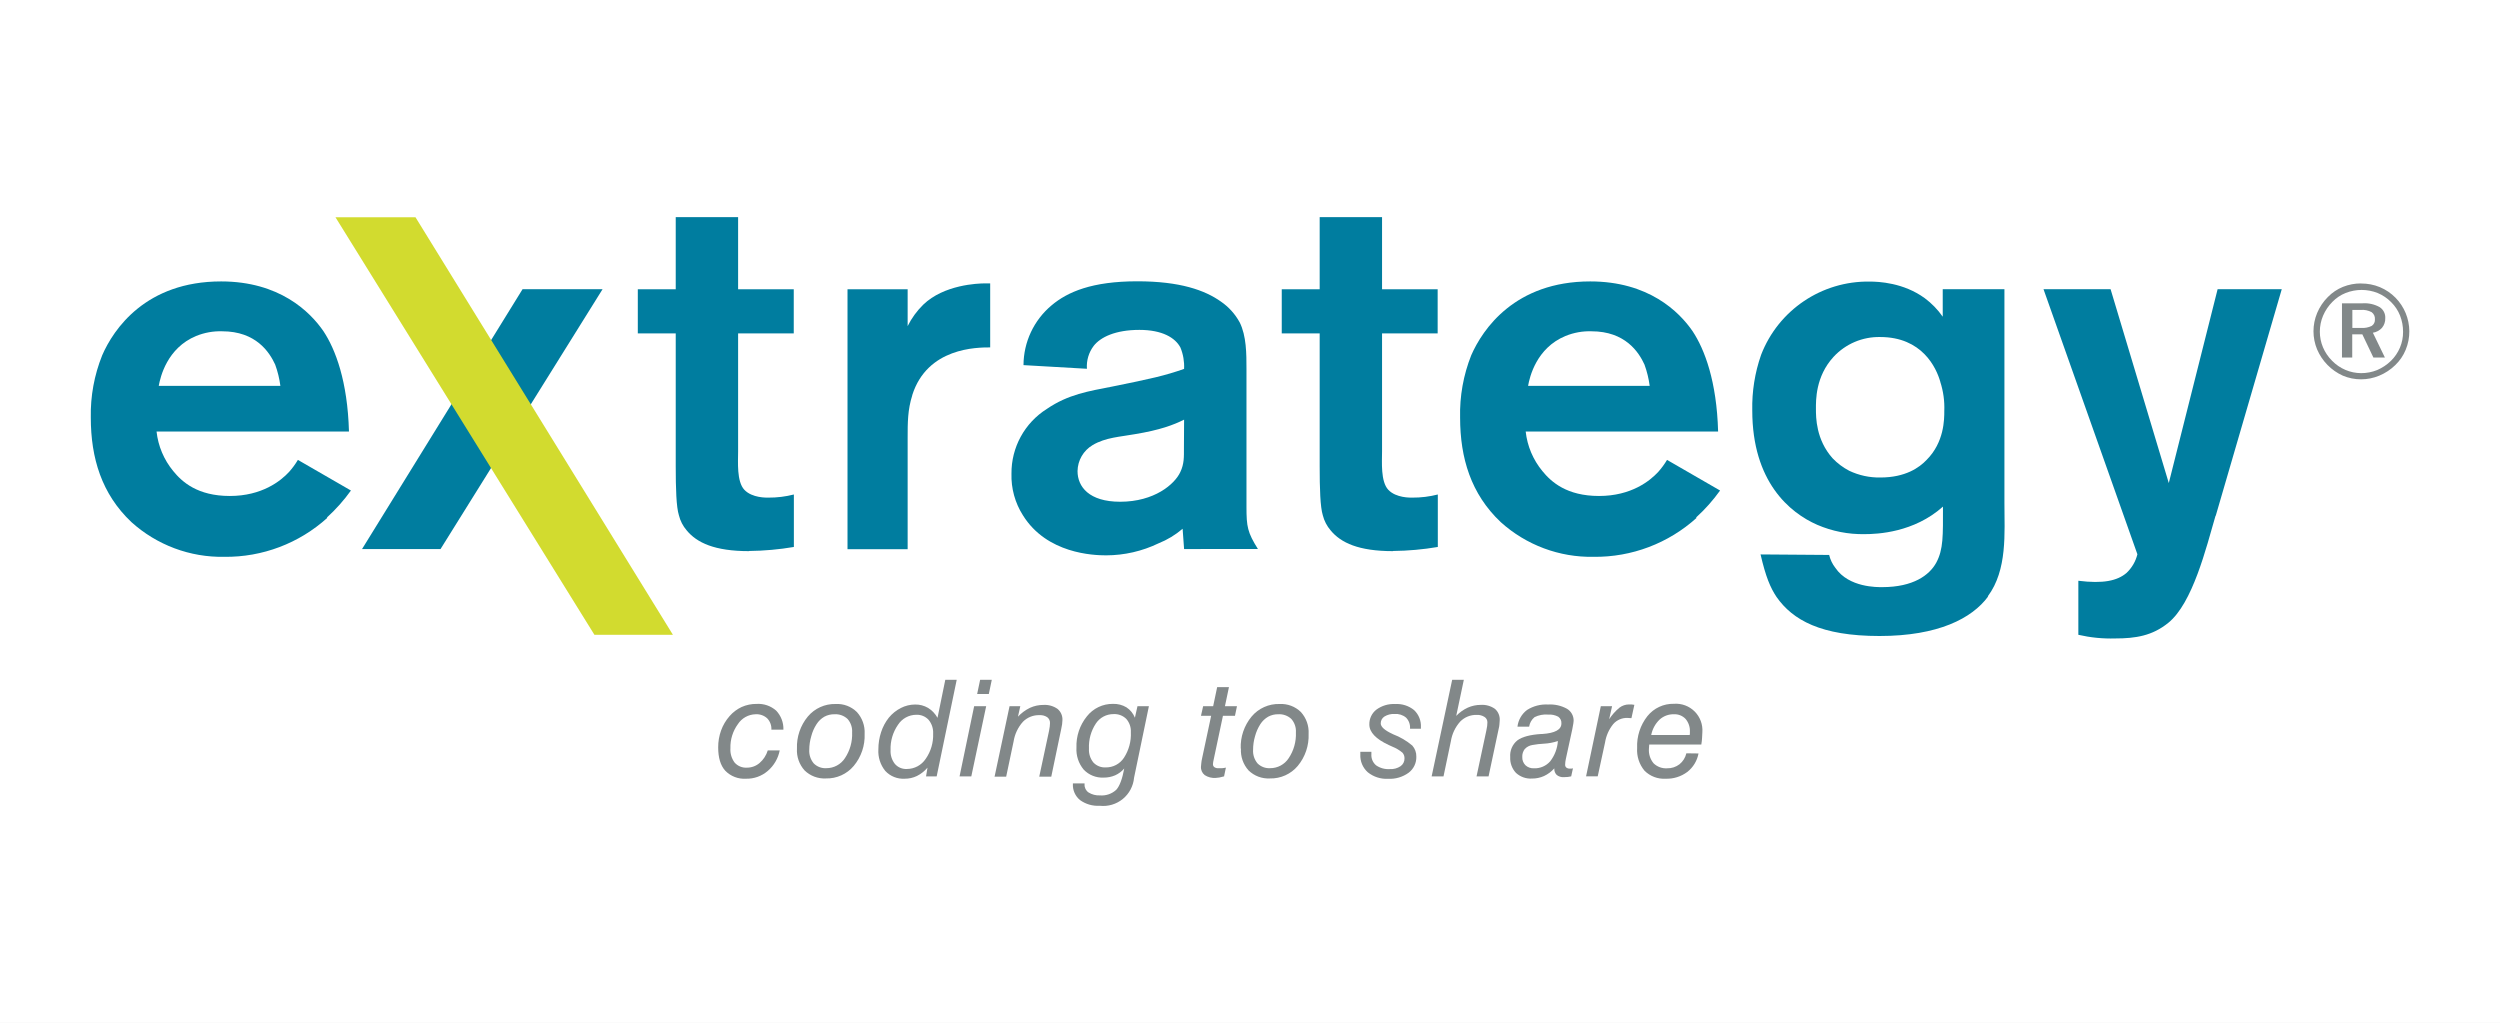
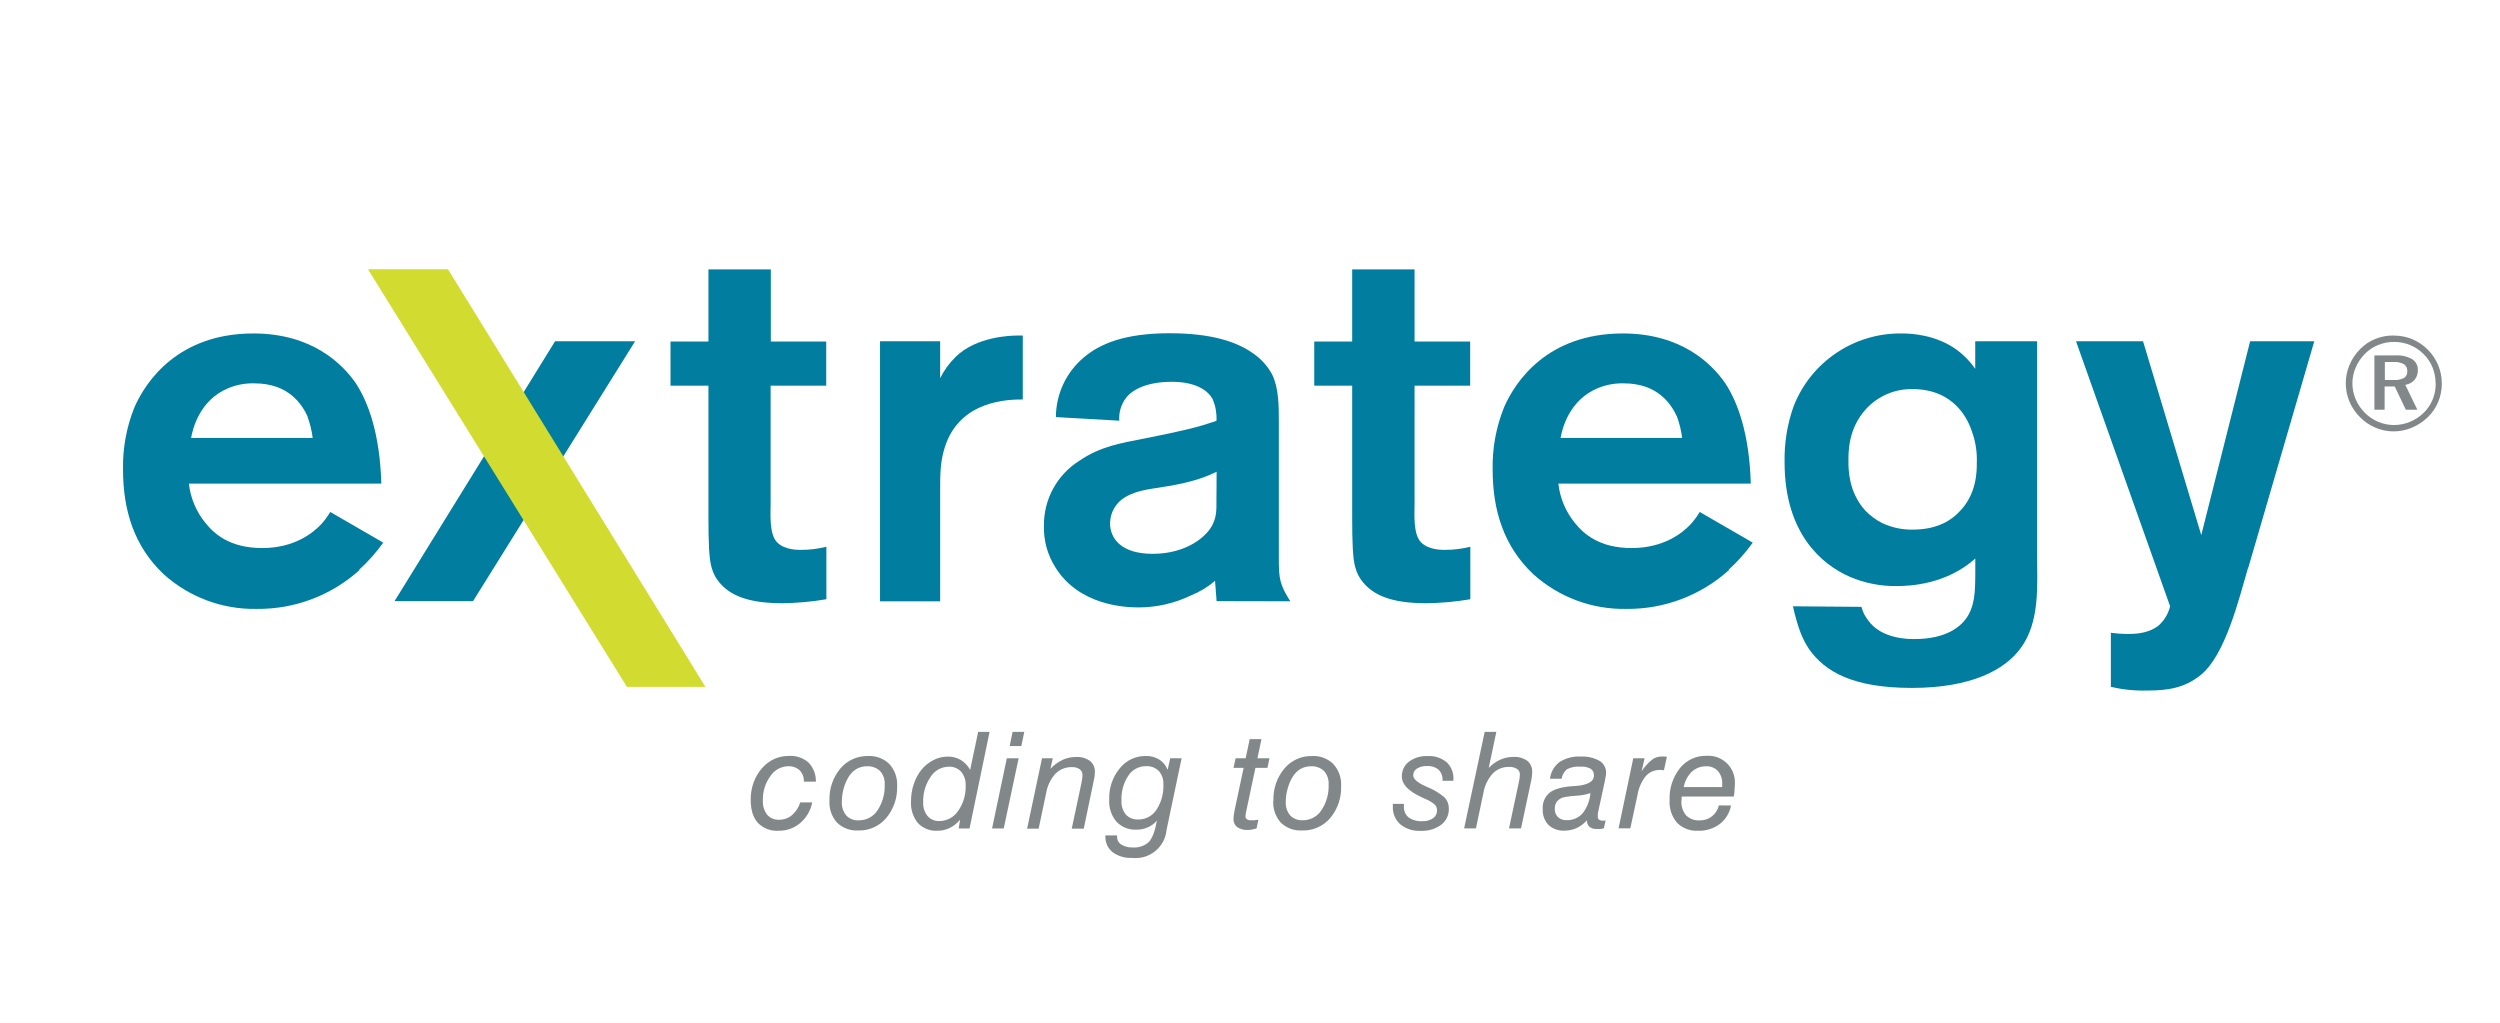
<svg xmlns="http://www.w3.org/2000/svg" viewBox="0 0 623.62 255.12">
  <defs>
    <style>.cls-1{fill:#fff;}.cls-2{fill:#007d9f;}.cls-3{fill:#d2db2f;}.cls-4{fill:#828889;}</style>
  </defs>
  <g id="BG">
    <rect class="cls-1" width="623.62" height="255.12" />
  </g>
  <g id="Logo">
    <g id="Page-1">
      <g id="logo_extrategy_2col_ist" data-name="logo extrategy 2col ist">
-         <polyline id="Fill-1" class="cls-2" points="150.31 72.14 130.35 72.14 90.31 136.96 109.89 136.96 150.31 72.14" />
-         <path id="Fill-2" class="cls-2" d="M68.64,90.94c-1.43-3.11-4.8-8.3-13.22-8.3a15.87,15.87,0,0,0-6.49,1.17c-7.25,3-8.94,10.24-9.33,12.44H69.94a24.82,24.82,0,0,0-1.3-5.31m13,38.24a37.64,37.64,0,0,1-25.67,9.72,33.63,33.63,0,0,1-23.21-8.68c-7.39-7-10.11-15.94-10.11-26.06a39.55,39.55,0,0,1,2.85-15.55C28.32,82.12,36.36,70.2,55.16,70.2c14.52,0,22.17,7.52,25.54,12.44,3,4.54,6,12.45,6.35,25h-48a18.67,18.67,0,0,0,4.15,9.85c2.21,2.73,6.09,6.23,14.13,6.23s12.71-3.76,14.78-6a19.29,19.29,0,0,0,2.2-3l13.23,7.64a42.53,42.53,0,0,1-6,6.74" />
-         <path id="Fill-3" class="cls-2" d="M186.84,137.48c-8.55,0-13-2.08-15.55-5.18a9.06,9.06,0,0,1-1.94-3.77c-.65-2.07-.79-6.61-.79-12.31V83.16H159.1v-11h9.46v-18h15.56v18H198v11H184.12v29.43c0,2.59-.39,7.52,1.56,9.59s5.57,1.95,6,1.95a24.94,24.94,0,0,0,6.35-.78v13.09a71.22,71.22,0,0,1-11.15,1" />
-         <path id="Fill-4" class="cls-2" d="M227.57,98.59c-1.16,3.63-1.16,6.87-1.16,10.63V137h-15V72.15h15v9.2A19.9,19.9,0,0,1,230.3,76c5.18-5,13.61-5.31,15.42-5.31H247V86.66c-3.24,0-15.69,0-19.45,11.93" />
-         <path id="Fill-5" class="cls-2" d="M295.37,104.68c-2.6,1.3-6,2.6-12.32,3.63-3.5.65-7.26.78-10.5,2.72a7.66,7.66,0,0,0-3.76,6.49c0,3.88,2.86,7.64,10.63,7.64,8.56,0,13.62-4.4,15-7.39,1-2.07.91-3.88.91-6Zm0,32.28L295,131.9a21.47,21.47,0,0,1-6,3.63,30.21,30.21,0,0,1-13.09,3c-3.12,0-14.79-.39-20.75-10a18.35,18.35,0,0,1-2.85-10.37A18.89,18.89,0,0,1,261.14,102c5.32-3.63,10.37-4.41,16.34-5.58,9.59-1.94,13.09-2.71,17.89-4.4a12.43,12.43,0,0,0-.91-5.32c-1.3-2.46-4.54-4.41-10.24-4.41-6,0-9.72,1.82-11.41,4a8.45,8.45,0,0,0-1.68,5.7l-15.82-.91a19.54,19.54,0,0,1,7-14.91c4-3.37,10.11-6,21.39-6,10.63,0,16.85,2.21,20.87,5.07a15,15,0,0,1,4.67,5.18c1.69,3.37,1.69,7.91,1.69,11.54v34.48c0,4.93.25,6.35,2.85,10.5Z" />
-         <path id="Fill-6" class="cls-2" d="M347.47,137.48c-8.55,0-13-2.08-15.55-5.18a9.25,9.25,0,0,1-1.95-3.77c-.64-2.07-.78-6.61-.78-12.31V83.16h-9.46v-11h9.46v-18h15.56v18h13.87v11H344.75v29.43c0,2.59-.39,7.52,1.56,9.59s5.57,1.95,6,1.95a24.94,24.94,0,0,0,6.35-.78v13.09a71.22,71.22,0,0,1-11.15,1" />
-         <path id="Fill-7" class="cls-2" d="M410.21,90.94c-1.42-3.11-4.8-8.3-13.22-8.3a15.77,15.77,0,0,0-6.48,1.17c-7.26,3-8.95,10.24-9.33,12.44h30.33a24.82,24.82,0,0,0-1.3-5.31m13,38.24a37.64,37.64,0,0,1-25.67,9.72,33.63,33.63,0,0,1-23.21-8.68c-7.39-7-10.11-15.94-10.11-26.06A39.55,39.55,0,0,1,367,88.61c2.85-6.49,10.89-18.41,29.69-18.41,14.52,0,22.17,7.52,25.54,12.44,3,4.54,6,12.45,6.35,25h-48a18.67,18.67,0,0,0,4.15,9.85c2.21,2.73,6.1,6.23,14.14,6.23s12.7-3.76,14.77-6a19.29,19.29,0,0,0,2.2-3l13.23,7.64a42.53,42.53,0,0,1-6,6.74" />
-         <path id="Fill-8" class="cls-2" d="M484,95.22c-1-3.5-4.53-11.15-15-11.15A15.41,15.41,0,0,0,457.39,89c-4.54,4.93-4.41,10.89-4.41,13s0,7.65,4.15,12.31a15.87,15.87,0,0,0,4.15,3.12,17.34,17.34,0,0,0,7.78,1.68c6.22,0,9.72-2.46,11.54-4.4,4.4-4.41,4.4-10.12,4.4-12.19a20.81,20.81,0,0,0-1-7.26m11.93,53.54c-4,5.44-12.44,9.85-27.09,9.85s-21.65-4-25.67-9.72c-1.56-2.33-2.72-5.06-4-10.63l17.11.13a8.37,8.37,0,0,0,1.56,3.24c3.37,4.93,10.5,4.79,11.67,4.79,7.77,0,11.79-3,13.48-6.09,1.81-3.37,1.68-6.74,1.68-14-7.25,6.48-16.33,6.87-19.57,6.87a28.55,28.55,0,0,1-11.8-2.33c-6.87-3-16.2-10.76-16.2-28.52a39.47,39.47,0,0,1,2.2-13.87,28.56,28.56,0,0,1,27.1-18.28c2.2,0,8.42.26,13.74,4.15A20.1,20.1,0,0,1,484.61,79V72.14H500v53.28c0,7.52.78,16.73-4.15,23.34" />
-         <path id="Fill-9" class="cls-2" d="M552.66,128.66c-2.33,8-5.7,21.79-11.79,26.71-4,3.24-8.17,3.89-13.23,3.89a36.18,36.18,0,0,1-9.2-.91V144.87c6.22.78,9.72,0,12-1.94a9.46,9.46,0,0,0,2.73-4.67L509.75,72.14h16.73L541,120.5l12.18-48.36h16l-16.47,56.52" />
-         <polyline id="Fill-10" class="cls-3" points="103.64 54.19 83.68 54.19 148.28 158.35 167.86 158.35 103.64 54.19" />
-         <path id="Fill-11" class="cls-4" d="M191.59,187.18h2.91a9,9,0,0,1-3,5.14,8,8,0,0,1-5.38,1.93,6.63,6.63,0,0,1-5.21-2c-1.18-1.31-1.76-3.24-1.76-5.8a12.28,12.28,0,0,1,.72-4.23,11.14,11.14,0,0,1,2.13-3.6,9.08,9.08,0,0,1,3-2.26,8.9,8.9,0,0,1,3.73-.77,6.74,6.74,0,0,1,4.87,1.66,6.56,6.56,0,0,1,1.82,4.76h-3a3.75,3.75,0,0,0-1.06-2.84,3.94,3.94,0,0,0-2.9-1,5.41,5.41,0,0,0-4.4,2.47,9.74,9.74,0,0,0-1.86,6,5.39,5.39,0,0,0,1.06,3.6,3.78,3.78,0,0,0,3.06,1.25,4.8,4.8,0,0,0,3.14-1.15,6.72,6.72,0,0,0,2.06-3.16" />
-         <path id="Fill-12" class="cls-4" d="M208.14,178.17a5.12,5.12,0,0,0-2.51.61,5.7,5.7,0,0,0-1.94,1.86,10.13,10.13,0,0,0-1.32,3,12,12,0,0,0-.5,3.36,4.85,4.85,0,0,0,1.11,3.42,4.06,4.06,0,0,0,3.15,1.2,5.49,5.49,0,0,0,4.63-2.49,10.7,10.7,0,0,0,1.8-6.42,4.63,4.63,0,0,0-1.13-3.36A4.39,4.39,0,0,0,208.14,178.17Zm-9.34,8.57a11.83,11.83,0,0,1,2.71-8,8.76,8.76,0,0,1,6.94-3.13,7,7,0,0,1,5.29,2,7.48,7.48,0,0,1,1.94,5.44,11.75,11.75,0,0,1-2.71,8,8.75,8.75,0,0,1-6.94,3.13,7.08,7.08,0,0,1-5.33-2,7.48,7.48,0,0,1-1.9-5.46Z" />
-         <path id="Fill-13" class="cls-4" d="M232.77,183a5,5,0,0,0-1.13-3.44,3.94,3.94,0,0,0-3.09-1.26A5.46,5.46,0,0,0,224,180.8a10.43,10.43,0,0,0-1.85,6.31,5.11,5.11,0,0,0,1.08,3.45,3.68,3.68,0,0,0,3,1.26,5.63,5.63,0,0,0,4.68-2.52A10.3,10.3,0,0,0,232.77,183ZM231,193.67l.36-2.18a8.35,8.35,0,0,1-2.64,2.08,6.92,6.92,0,0,1-3.05.68,6.13,6.13,0,0,1-4.83-1.93,7.79,7.79,0,0,1-1.73-5.42,13.54,13.54,0,0,1,.68-4.27,11.51,11.51,0,0,1,1.92-3.6,9.37,9.37,0,0,1,3-2.42,7.86,7.86,0,0,1,3.56-.87,6.17,6.17,0,0,1,3.23.84,6.73,6.73,0,0,1,2.36,2.48l1.94-9.48h2.85l-5,24.09Z" />
-         <path id="Fill-14" class="cls-4" d="M243.75,173.11l.74-3.53h2.91l-.74,3.53Zm-4.39,20.56L243,176.16h3l-3.71,17.51Z" />
-         <path id="Fill-15" class="cls-4" d="M248.11,193.67l3.72-17.51h2.68l-.58,2.61a10.18,10.18,0,0,1,3-2.21,8,8,0,0,1,3.36-.72,5.53,5.53,0,0,1,3.52,1,3.41,3.41,0,0,1,1.21,2.83,7.28,7.28,0,0,1-.08,1c-.05.37-.13.77-.23,1.22l-2.47,11.84h-3l2.44-11.41c.08-.43.15-.79.18-1.1a6.65,6.65,0,0,0,.06-.85,1.74,1.74,0,0,0-.69-1.47,3.17,3.17,0,0,0-1.93-.51,5.58,5.58,0,0,0-4.15,1.67,9.64,9.64,0,0,0-2.31,4.89l-1.85,8.78h-2.94" />
-         <path id="Fill-16" class="cls-4" d="M277.77,178.13a5.24,5.24,0,0,0-4.43,2.38,10.51,10.51,0,0,0-1.7,6.23,5,5,0,0,0,1.1,3.46,3.92,3.92,0,0,0,3.09,1.23,5.33,5.33,0,0,0,4.54-2.41,10.74,10.74,0,0,0,1.72-6.37,4.65,4.65,0,0,0-1.14-3.32A4.19,4.19,0,0,0,277.77,178.13Zm-10.14,17.28h2.91v.27a2.28,2.28,0,0,0,1,2,4.92,4.92,0,0,0,2.83.73,5.34,5.34,0,0,0,4.07-1.39q1.27-1.39,2-5.32a6.43,6.43,0,0,1-2.27,1.7,7,7,0,0,1-2.85.57,6.42,6.42,0,0,1-5-2,7.83,7.83,0,0,1-1.8-5.49,11.71,11.71,0,0,1,2.61-7.8,8.15,8.15,0,0,1,6.5-3.1,6.14,6.14,0,0,1,3.37.87,5.55,5.55,0,0,1,2.1,2.58l.64-2.87h2.85L282.89,194a7.74,7.74,0,0,1-8.57,7,7.59,7.59,0,0,1-4.92-1.43,4.89,4.89,0,0,1-1.77-4v-.08Z" />
-         <path id="Fill-17" class="cls-4" d="M305.31,193.67c-.42.12-.8.21-1.15.28a5.59,5.59,0,0,1-.9.1,4.42,4.42,0,0,1-2.76-.71,2.49,2.49,0,0,1-.92-2.12,4.86,4.86,0,0,1,.08-.84c0-.33.12-.77.22-1.31l2.24-10.51h-2.54l.54-2.4h2.5l1-4.76h2.94l-1,4.76h3l-.5,2.4h-3l-2.29,10.82a7.34,7.34,0,0,0-.15.73,4.21,4.21,0,0,0-.05.52.88.88,0,0,0,.35.74,1.67,1.67,0,0,0,1,.26c.28,0,.58,0,.88,0s.64-.09,1-.15l-.47,2.24" />
-         <path id="Fill-18" class="cls-4" d="M318.84,178.17a5.09,5.09,0,0,0-2.5.61,5.72,5.72,0,0,0-1.95,1.86,10.68,10.68,0,0,0-1.32,3,11.93,11.93,0,0,0-.49,3.36,4.85,4.85,0,0,0,1.1,3.42,4.08,4.08,0,0,0,3.15,1.2,5.48,5.48,0,0,0,4.63-2.49,10.7,10.7,0,0,0,1.8-6.42,4.63,4.63,0,0,0-1.13-3.36A4.39,4.39,0,0,0,318.84,178.17Zm-9.34,8.57a11.83,11.83,0,0,1,2.71-8,8.78,8.78,0,0,1,7-3.13,7.06,7.06,0,0,1,5.29,2,7.47,7.47,0,0,1,1.93,5.44,11.79,11.79,0,0,1-2.7,8,8.77,8.77,0,0,1-6.95,3.13,7.08,7.08,0,0,1-5.33-2,7.48,7.48,0,0,1-1.9-5.46Z" />
-         <path id="Fill-19" class="cls-4" d="M339.33,187.54h2.76a1.93,1.93,0,0,1,0,.23c0,.08,0,.21,0,.37a3.32,3.32,0,0,0,1.17,2.77,5.4,5.4,0,0,0,3.45.94,4.35,4.35,0,0,0,2.64-.71,2.29,2.29,0,0,0,1-1.95,2.08,2.08,0,0,0-.49-1.42,9.07,9.07,0,0,0-2.52-1.51l-.9-.41q-4.86-2.25-4.86-5.12a4.56,4.56,0,0,1,1.75-3.71,7.25,7.25,0,0,1,4.68-1.4,6.82,6.82,0,0,1,4.74,1.52,5.45,5.45,0,0,1,1.69,4.27v.37h-2.71v-.1a3.5,3.5,0,0,0-1-2.68,4,4,0,0,0-2.86-.9,4.39,4.39,0,0,0-2.52.63,2,2,0,0,0-.93,1.71c0,.87,1,1.75,2.91,2.63l.17.09a16.49,16.49,0,0,1,4.8,2.82,4,4,0,0,1,1,2.77,4.83,4.83,0,0,1-1.91,4,8,8,0,0,1-5.14,1.52,7.43,7.43,0,0,1-5.06-1.63,5.6,5.6,0,0,1-1.86-4.44c0-.17,0-.31,0-.41s0-.18,0-.26" />
-         <path id="Fill-20" class="cls-4" d="M357.12,193.67l5.12-24.09h2.91l-1.9,9a9.49,9.49,0,0,1,2.88-2.06,7.93,7.93,0,0,1,3.27-.69,5.49,5.49,0,0,1,3.52,1,3.5,3.5,0,0,1,1.18,2.86,9.37,9.37,0,0,1-.07,1c0,.37-.11.74-.19,1.12l-2.52,11.86h-3l2.44-11.41a11.68,11.68,0,0,0,.21-1.16,7.72,7.72,0,0,0,.06-.92,1.55,1.55,0,0,0-.72-1.34,3.27,3.27,0,0,0-1.93-.51,5.56,5.56,0,0,0-4.14,1.67,9.57,9.57,0,0,0-2.32,4.89l-1.84,8.78h-3" />
-         <path id="Fill-21" class="cls-4" d="M388.61,184.85a13,13,0,0,1-3.5.66,22.26,22.26,0,0,0-2.86.33,3.34,3.34,0,0,0-1.9,1,3,3,0,0,0-.62,2,2.74,2.74,0,0,0,.79,2.05,2.9,2.9,0,0,0,2.12.76,5.1,5.1,0,0,0,4.05-1.74A9.23,9.23,0,0,0,388.61,184.85Zm-.91,6.84a7.94,7.94,0,0,1-2.55,1.89,7.15,7.15,0,0,1-3,.63,5.41,5.41,0,0,1-4-1.42,5.34,5.34,0,0,1-1.43-3.94,4.87,4.87,0,0,1,1.78-4.16c1.19-.89,3.2-1.43,6-1.6l.23,0c3.17-.21,4.76-1.08,4.76-2.63a1.89,1.89,0,0,0-.79-1.68,4.7,4.7,0,0,0-2.53-.53,6.38,6.38,0,0,0-3.38.64,3.81,3.81,0,0,0-1.35,2.37h-2.91a6.12,6.12,0,0,1,2.37-4.15,8.85,8.85,0,0,1,5.27-1.37,8.69,8.69,0,0,1,4.71,1.06,3.42,3.42,0,0,1,1.66,3,5.48,5.48,0,0,1-.07.64c-.05.28-.13.76-.26,1.44l-1.61,7.42a5.24,5.24,0,0,0-.13.74,5.81,5.81,0,0,0-.05.72.89.89,0,0,0,.31.72,1.42,1.42,0,0,0,.9.25,2.1,2.1,0,0,0,.36,0,2.53,2.53,0,0,0,.38-.07l-.44,2a5.31,5.31,0,0,1-.83.15,10.35,10.35,0,0,1-1,.05,2.56,2.56,0,0,1-1.78-.55,2.09,2.09,0,0,1-.6-1.63Z" />
-         <path id="Fill-22" class="cls-4" d="M395.64,193.67l3.68-17.51h2.81l-.73,3.25a12.7,12.7,0,0,1,2.58-2.89,3.94,3.94,0,0,1,2.37-.8l.63,0,.71.1-.73,3.32h-.08c-.4,0-.69-.06-.89-.06a4.57,4.57,0,0,0-3.56,1.52,9.78,9.78,0,0,0-2.06,4.64l-1.82,8.41h-2.91" />
-         <path id="Fill-23" class="cls-4" d="M411.89,183.35h9.6a1.57,1.57,0,0,0,.05-.3v-.47a4.62,4.62,0,0,0-1.07-3.24,3.76,3.76,0,0,0-2.92-1.17,5.11,5.11,0,0,0-3.59,1.35A7.27,7.27,0,0,0,411.89,183.35Zm11.8,4.6a7.6,7.6,0,0,1-2.81,4.62,8.52,8.52,0,0,1-5.37,1.68,6.86,6.86,0,0,1-5.29-2,8,8,0,0,1-1.84-5.67,12,12,0,0,1,2.56-7.94,8.24,8.24,0,0,1,6.61-3.08,6.62,6.62,0,0,1,7.1,7.1,13.47,13.47,0,0,1-.07,1.36c0,.5-.1,1.07-.19,1.7h-13v.08c-.05.48-.07.82-.07,1a5.07,5.07,0,0,0,1.17,3.61,4.43,4.43,0,0,0,3.39,1.24,4.83,4.83,0,0,0,3.06-1,4.92,4.92,0,0,0,1.72-2.74Z" />
-         <path id="Fill-24" class="cls-4" d="M588.88,77.31h-2.09V81.8H589a5.08,5.08,0,0,0,2.63-.51,1.8,1.8,0,0,0,.79-1.64,2,2,0,0,0-.82-1.78A4.91,4.91,0,0,0,588.88,77.31Zm.46-1.65a7.7,7.7,0,0,1,4.24.94A3.07,3.07,0,0,1,595,79.37a3.59,3.59,0,0,1-.81,2.4A3.88,3.88,0,0,1,591.91,83l3,6.19h-2.87l-2.76-5.79h-2.52v5.79h-2.56V75.66Zm10.1,7.12a10.93,10.93,0,0,0-.75-4.06,9.74,9.74,0,0,0-2.21-3.34,10.23,10.23,0,0,0-3.38-2.29,10.83,10.83,0,0,0-8,0,9.49,9.49,0,0,0-3.26,2.18,11,11,0,0,0-2.35,3.47,10.14,10.14,0,0,0-.81,4,10,10,0,0,0,.78,3.89,10.5,10.5,0,0,0,2.27,3.36,10.2,10.2,0,0,0,3.35,2.29,10,10,0,0,0,3.9.8,10.6,10.6,0,0,0,4-.77A11.33,11.33,0,0,0,596.43,90a10.16,10.16,0,0,0,2.23-3.28A9.88,9.88,0,0,0,599.44,82.78ZM589,70.72a12.06,12.06,0,0,1,4.64.9,12,12,0,0,1,6.45,15.65,11.13,11.13,0,0,1-2.59,3.8,12.66,12.66,0,0,1-4,2.64,11.72,11.72,0,0,1-4.54.91,11.54,11.54,0,0,1-4.54-.91A12.59,12.59,0,0,1,578,87.17a11.84,11.84,0,0,1,0-9.08,12.42,12.42,0,0,1,2.68-4,11,11,0,0,1,3.76-2.53,12,12,0,0,1,4.54-.86Z" />
+         <polyline id="Fill-1" class="cls-2" points="158.42 85.13 138.46 85.13 98.42 149.95 118 149.95 158.42 85.13" />
+         <path id="Fill-2" class="cls-2" d="M76.75,103.93c-1.43-3.12-4.8-8.3-13.22-8.3A15.83,15.83,0,0,0,57,96.8c-7.26,3-8.94,10.24-9.33,12.44H78a24.52,24.52,0,0,0-1.29-5.31m13,38.24A37.65,37.65,0,0,1,64,151.89a33.67,33.67,0,0,1-23.2-8.68c-7.39-7-10.11-16-10.11-26.06a39.38,39.38,0,0,1,2.85-15.56c2.85-6.48,10.89-18.41,29.69-18.41,14.52,0,22.16,7.52,25.54,12.45,3,4.54,6,12.44,6.35,25h-48a18.7,18.7,0,0,0,4.15,9.85c2.2,2.73,6.09,6.23,14.13,6.23s12.7-3.77,14.78-6a18.8,18.8,0,0,0,2.2-3l13.22,7.65a42,42,0,0,1-6,6.74" />
+         <path id="Fill-3" class="cls-2" d="M195,150.47c-8.55,0-13-2.08-15.56-5.19a9.3,9.3,0,0,1-1.94-3.76c-.65-2.07-.78-6.61-.78-12.32v-33h-9.46v-11h9.46v-18h15.56v18H206.1v11H192.23v29.43c0,2.59-.39,7.51,1.56,9.59s5.57,1.94,6,1.94a25,25,0,0,0,6.35-.78v13.1a71.36,71.36,0,0,1-11.15,1" />
+         <path id="Fill-4" class="cls-2" d="M235.68,111.57c-1.16,3.63-1.16,6.88-1.16,10.64V150h-15V85.13h15v9.2A20.19,20.19,0,0,1,238.4,89c5.19-5.05,13.62-5.3,15.43-5.3h1.3V99.65c-3.24,0-15.69,0-19.45,11.92" />
+         <path id="Fill-5" class="cls-2" d="M303.48,117.67c-2.6,1.29-6,2.59-12.32,3.63-3.5.65-7.26.78-10.5,2.72a7.64,7.64,0,0,0-3.76,6.48c0,3.89,2.85,7.65,10.63,7.65,8.56,0,13.61-4.41,15-7.39,1-2.07.91-3.89.91-6Zm0,32.28-.39-5.06a21.74,21.74,0,0,1-6,3.63,30.13,30.13,0,0,1-13.09,3c-3.11,0-14.78-.38-20.74-10a18.32,18.32,0,0,1-2.85-10.37,18.86,18.86,0,0,1,8.81-16.2c5.32-3.63,10.37-4.41,16.34-5.58,9.59-1.94,13.09-2.72,17.89-4.41a12.38,12.38,0,0,0-.91-5.31c-1.3-2.46-4.54-4.41-10.24-4.41-6,0-9.72,1.82-11.41,4a8.43,8.43,0,0,0-1.69,5.7l-15.81-.9a19.52,19.52,0,0,1,7-14.91c4-3.37,10.11-6,21.39-6,10.63,0,16.85,2.2,20.87,5.06a15.11,15.11,0,0,1,4.67,5.19C319,96.8,319,101.33,319,105v34.49c0,4.93.26,6.35,2.86,10.5Z" />
+         <path id="Fill-6" class="cls-2" d="M355.58,150.47c-8.55,0-13-2.08-15.56-5.19a9.3,9.3,0,0,1-1.94-3.76c-.65-2.07-.78-6.61-.78-12.32v-33h-9.46v-11h9.46v-18h15.56v18h13.87v11H352.86v29.43c0,2.59-.39,7.51,1.56,9.59s5.57,1.94,6,1.94a25,25,0,0,0,6.35-.78v13.1a71.22,71.22,0,0,1-11.15,1" />
+         <path id="Fill-7" class="cls-2" d="M418.32,103.93c-1.43-3.12-4.8-8.3-13.22-8.3a15.83,15.83,0,0,0-6.49,1.17c-7.25,3-8.94,10.24-9.33,12.44h30.33a24.52,24.52,0,0,0-1.29-5.31m13,38.24a37.64,37.64,0,0,1-25.66,9.72,33.68,33.68,0,0,1-23.21-8.68c-7.39-7-10.11-16-10.11-26.06a39.38,39.38,0,0,1,2.85-15.56C378,95.11,386,83.18,404.84,83.18c14.52,0,22.16,7.52,25.54,12.45,3,4.54,6,12.44,6.35,25h-48a18.7,18.7,0,0,0,4.15,9.85c2.2,2.73,6.1,6.23,14.13,6.23s12.71-3.77,14.78-6a18.8,18.8,0,0,0,2.2-3l13.23,7.65a42.74,42.74,0,0,1-6,6.74" />
+         <path id="Fill-8" class="cls-2" d="M492.07,108.2c-1-3.5-4.53-11.14-15-11.14A15.34,15.34,0,0,0,465.5,102c-4.54,4.93-4.41,10.89-4.41,13s0,7.65,4.15,12.31a15.67,15.67,0,0,0,4.15,3.11,17.13,17.13,0,0,0,7.78,1.69c6.22,0,9.72-2.47,11.53-4.41,4.41-4.4,4.41-10.11,4.41-12.19a20.85,20.85,0,0,0-1-7.26M504,161.75c-4,5.44-12.45,9.85-27.09,9.85s-21.65-4-25.67-9.72c-1.56-2.34-2.72-5.06-4-10.64l17.11.14a8.27,8.27,0,0,0,1.56,3.23c3.37,4.93,10.5,4.8,11.67,4.8,7.77,0,11.79-3,13.48-6.09,1.81-3.37,1.68-6.74,1.68-14-7.26,6.48-16.33,6.87-19.57,6.87a28.56,28.56,0,0,1-11.8-2.34c-6.87-3-16.21-10.76-16.21-28.52a39.37,39.37,0,0,1,2.21-13.87,28.55,28.55,0,0,1,27.09-18.28c2.21,0,8.43.26,13.75,4.15A20.31,20.31,0,0,1,492.72,92V85.13h15.43v53.28c0,7.52.78,16.73-4.15,23.34" />
+         <path id="Fill-9" class="cls-2" d="M560.77,141.65c-2.33,8-5.7,21.78-11.79,26.71-4,3.24-8.17,3.89-13.23,3.89a36.18,36.18,0,0,1-9.2-.91V157.85c6.22.78,9.72,0,12.05-1.94a9.42,9.42,0,0,0,2.73-4.67L517.86,85.13h16.72l14.52,48.35,12.19-48.35h16l-16.47,56.52" />
+         <polyline id="Fill-10" class="cls-3" points="111.75 67.17 91.79 67.17 156.39 171.34 175.97 171.34 111.75 67.17" />
+         <path id="Fill-11" class="cls-4" d="M199.7,200.16h2.91a9,9,0,0,1-3,5.15,8.06,8.06,0,0,1-5.38,1.92,6.61,6.61,0,0,1-5.21-2c-1.18-1.31-1.76-3.25-1.76-5.81a12.36,12.36,0,0,1,.72-4.23,11.36,11.36,0,0,1,2.12-3.59,9.12,9.12,0,0,1,3-2.26,8.86,8.86,0,0,1,3.72-.78,6.75,6.75,0,0,1,4.88,1.67,6.6,6.6,0,0,1,1.82,4.76h-3a3.79,3.79,0,0,0-1.06-2.85,4,4,0,0,0-2.9-1,5.42,5.42,0,0,0-4.4,2.48,9.69,9.69,0,0,0-1.86,6,5.42,5.42,0,0,0,1.06,3.61,3.78,3.78,0,0,0,3.06,1.25,4.8,4.8,0,0,0,3.14-1.15,6.83,6.83,0,0,0,2.06-3.17" />
+         <path id="Fill-12" class="cls-4" d="M216.25,191.15a5.1,5.1,0,0,0-2.51.62,5.49,5.49,0,0,0-1.94,1.85,10.66,10.66,0,0,0-1.33,3A12.42,12.42,0,0,0,210,200a4.88,4.88,0,0,0,1.11,3.43,4,4,0,0,0,3.15,1.2,5.49,5.49,0,0,0,4.63-2.49,10.8,10.8,0,0,0,1.79-6.42,4.61,4.61,0,0,0-1.13-3.37A4.37,4.37,0,0,0,216.25,191.15Zm-9.34,8.57a11.85,11.85,0,0,1,2.7-8,8.77,8.77,0,0,1,6.95-3.13,7,7,0,0,1,5.29,2,7.52,7.52,0,0,1,1.94,5.45,11.8,11.8,0,0,1-2.71,8,8.77,8.77,0,0,1-6.94,3.12,7.08,7.08,0,0,1-5.33-1.94,7.51,7.51,0,0,1-1.9-5.47Z" />
+         <path id="Fill-13" class="cls-4" d="M240.88,195.94a5,5,0,0,0-1.13-3.44,4,4,0,0,0-3.1-1.25,5.43,5.43,0,0,0-4.51,2.53,10.49,10.49,0,0,0-1.85,6.32,5.13,5.13,0,0,0,1.08,3.45,3.68,3.68,0,0,0,2.95,1.26,5.64,5.64,0,0,0,4.68-2.52A10.36,10.36,0,0,0,240.88,195.94Zm-1.74,10.72.36-2.18a8.49,8.49,0,0,1-2.64,2.08,6.92,6.92,0,0,1-3.05.67,6.17,6.17,0,0,1-4.84-1.92,7.85,7.85,0,0,1-1.72-5.43,13.2,13.2,0,0,1,.68-4.26,11.29,11.29,0,0,1,1.92-3.6,9.07,9.07,0,0,1,3-2.42,7.76,7.76,0,0,1,3.56-.87,6.3,6.3,0,0,1,3.24.83,6.66,6.66,0,0,1,2.35,2.49l2-9.49h2.85l-5,24.1Z" />
+         <path id="Fill-14" class="cls-4" d="M251.86,186.1l.73-3.54h2.92l-.74,3.54Zm-4.39,20.56,3.68-17.52h2.95l-3.72,17.52Z" />
+         <path id="Fill-15" class="cls-4" d="M256.22,206.66l3.71-17.52h2.68l-.57,2.62a10.18,10.18,0,0,1,3-2.21,8,8,0,0,1,3.36-.72,5.47,5.47,0,0,1,3.52,1,3.4,3.4,0,0,1,1.2,2.82,7.26,7.26,0,0,1-.07,1,11.69,11.69,0,0,1-.24,1.21l-2.47,11.85h-3l2.43-11.42c.09-.43.15-.79.19-1.09a6.65,6.65,0,0,0,.06-.85,1.72,1.72,0,0,0-.69-1.47,3.17,3.17,0,0,0-1.93-.52,5.57,5.57,0,0,0-4.15,1.67,9.73,9.73,0,0,0-2.31,4.89l-1.85,8.79h-2.94" />
+         <path id="Fill-16" class="cls-4" d="M285.88,191.12a5.2,5.2,0,0,0-4.43,2.38,10.43,10.43,0,0,0-1.7,6.22,5,5,0,0,0,1.09,3.47,4,4,0,0,0,3.1,1.23,5.33,5.33,0,0,0,4.53-2.42,10.69,10.69,0,0,0,1.73-6.36,4.63,4.63,0,0,0-1.14-3.32A4.19,4.19,0,0,0,285.88,191.12Zm-10.14,17.27h2.91v.28a2.28,2.28,0,0,0,1.05,2,4.92,4.92,0,0,0,2.83.72A5.3,5.3,0,0,0,286.6,210c.85-.93,1.52-2.7,2-5.31a6.28,6.28,0,0,1-2.27,1.69,6.8,6.8,0,0,1-2.84.58,6.43,6.43,0,0,1-5-2,7.79,7.79,0,0,1-1.8-5.49,11.66,11.66,0,0,1,2.61-7.79,8.15,8.15,0,0,1,6.5-3.1,6.13,6.13,0,0,1,3.36.87,5.41,5.41,0,0,1,2.11,2.58l.64-2.88h2.84L291,207a7.74,7.74,0,0,1-8.57,7,7.57,7.57,0,0,1-4.92-1.44,4.87,4.87,0,0,1-1.77-4v-.09Z" />
+         <path id="Fill-17" class="cls-4" d="M313.41,206.66c-.41.12-.79.21-1.14.28a5.45,5.45,0,0,1-.9.09,4.54,4.54,0,0,1-2.77-.7,2.54,2.54,0,0,1-.91-2.13,5.87,5.87,0,0,1,.07-.83c.05-.34.13-.77.22-1.31l2.24-10.51h-2.53l.54-2.41h2.5l1-4.76h2.94l-1,4.76h3l-.51,2.41h-3l-2.29,10.82c-.06.28-.11.52-.14.73a2.79,2.79,0,0,0-.05.52.84.84,0,0,0,.35.73,1.58,1.58,0,0,0,1,.26c.28,0,.57,0,.88,0l1-.15-.48,2.24" />
+         <path id="Fill-18" class="cls-4" d="M327,191.15a5.06,5.06,0,0,0-2.5.62,5.6,5.6,0,0,0-1.95,1.85,10.65,10.65,0,0,0-1.32,3,12.06,12.06,0,0,0-.5,3.36,4.88,4.88,0,0,0,1.11,3.43,4.06,4.06,0,0,0,3.15,1.2,5.48,5.48,0,0,0,4.63-2.49,10.74,10.74,0,0,0,1.8-6.42,4.65,4.65,0,0,0-1.13-3.37A4.39,4.39,0,0,0,327,191.15Zm-9.34,8.57a11.8,11.8,0,0,1,2.71-8,8.73,8.73,0,0,1,6.94-3.13,7,7,0,0,1,5.29,2,7.48,7.48,0,0,1,1.94,5.45,11.79,11.79,0,0,1-2.7,8,8.8,8.8,0,0,1-7,3.12,7.08,7.08,0,0,1-5.33-1.94,7.51,7.51,0,0,1-1.9-5.47Z" />
+         <path id="Fill-19" class="cls-4" d="M347.44,200.52h2.76a1.85,1.85,0,0,1,0,.23c0,.09,0,.22,0,.38a3.33,3.33,0,0,0,1.17,2.77,5.4,5.4,0,0,0,3.45.94,4.35,4.35,0,0,0,2.64-.72,2.28,2.28,0,0,0,1-1.94,2.13,2.13,0,0,0-.49-1.42,9,9,0,0,0-2.52-1.51l-.9-.41c-3.24-1.51-4.86-3.21-4.86-5.12a4.5,4.5,0,0,1,1.75-3.71,7.25,7.25,0,0,1,4.68-1.41,6.82,6.82,0,0,1,4.74,1.53,5.44,5.44,0,0,1,1.69,4.26v.38h-2.71v-.1a3.5,3.5,0,0,0-1-2.68,4,4,0,0,0-2.86-.9,4.39,4.39,0,0,0-2.52.63,1.94,1.94,0,0,0-.93,1.7c0,.88,1,1.75,2.91,2.64l.17.08a16.45,16.45,0,0,1,4.8,2.83,4,4,0,0,1,1,2.77,4.88,4.88,0,0,1-1.91,4,8.06,8.06,0,0,1-5.14,1.51,7.41,7.41,0,0,1-5.06-1.62,5.62,5.62,0,0,1-1.86-4.45c0-.17,0-.3,0-.4a2,2,0,0,1,0-.27" />
+         <path id="Fill-20" class="cls-4" d="M365.22,206.66l5.13-24.1h2.91l-1.9,9a9.09,9.09,0,0,1,2.88-2.06,7.86,7.86,0,0,1,3.27-.69,5.43,5.43,0,0,1,3.52,1,3.48,3.48,0,0,1,1.17,2.86,9.55,9.55,0,0,1-.06,1c-.05.36-.11.74-.2,1.12l-2.52,11.86h-3l2.43-11.42c.1-.44.17-.82.22-1.15a7.75,7.75,0,0,0,.06-.93,1.57,1.57,0,0,0-.72-1.34,3.27,3.27,0,0,0-1.93-.51,5.56,5.56,0,0,0-4.14,1.67,9.65,9.65,0,0,0-2.32,4.89l-1.85,8.79h-3" />
+         <path id="Fill-21" class="cls-4" d="M396.72,197.84a12.71,12.71,0,0,1-3.51.65,26.54,26.54,0,0,0-2.85.33,3.42,3.42,0,0,0-1.9,1,3,3,0,0,0-.62,2,2.71,2.71,0,0,0,.78,2,3,3,0,0,0,2.13.77,5.1,5.1,0,0,0,4.05-1.74A9.3,9.3,0,0,0,396.72,197.84Zm-.92,6.84a7.91,7.91,0,0,1-2.54,1.89,7.2,7.2,0,0,1-3,.63,5.44,5.44,0,0,1-4-1.42,5.35,5.35,0,0,1-1.43-3.95,4.85,4.85,0,0,1,1.78-4.15c1.19-.89,3.2-1.43,6-1.6l.23,0q4.75-.31,4.76-2.64a1.87,1.87,0,0,0-.79-1.67,4.7,4.7,0,0,0-2.53-.53,6.5,6.5,0,0,0-3.38.63,3.82,3.82,0,0,0-1.35,2.38h-2.91a6.1,6.1,0,0,1,2.36-4.15,8.88,8.88,0,0,1,5.28-1.38,8.69,8.69,0,0,1,4.71,1.07,3.4,3.4,0,0,1,1.65,3,4.89,4.89,0,0,1-.06.63c-.05.29-.13.77-.26,1.45l-1.61,7.42a6.85,6.85,0,0,0-.14.74c0,.24,0,.48,0,.72a.89.89,0,0,0,.3.72,1.47,1.47,0,0,0,.91.24l.36,0a2.87,2.87,0,0,0,.38-.08l-.44,2c-.27.06-.54.11-.83.15s-.64,0-1,0a2.55,2.55,0,0,1-1.78-.55,2.07,2.07,0,0,1-.61-1.62Z" />
+         <path id="Fill-22" class="cls-4" d="M403.74,206.66l3.68-17.52h2.82l-.74,3.25a12.59,12.59,0,0,1,2.59-2.88,4,4,0,0,1,2.37-.81l.63,0c.22,0,.46.06.71.1l-.73,3.32H415c-.39,0-.68-.07-.88-.07a4.62,4.62,0,0,0-3.57,1.53,10,10,0,0,0-2.06,4.64l-1.81,8.41h-2.92" />
+         <path id="Fill-23" class="cls-4" d="M420,196.34h9.6a1.54,1.54,0,0,0,0-.3c0-.11,0-.27,0-.47a4.61,4.61,0,0,0-1.07-3.24,3.78,3.78,0,0,0-2.92-1.18,5.14,5.14,0,0,0-3.59,1.35A7.27,7.27,0,0,0,420,196.34Zm11.8,4.59a7.54,7.54,0,0,1-2.81,4.62,8.57,8.57,0,0,1-5.38,1.68,6.9,6.9,0,0,1-5.29-2,8,8,0,0,1-1.84-5.67,12,12,0,0,1,2.57-7.94,8.2,8.2,0,0,1,6.61-3.08,6.62,6.62,0,0,1,7.1,7.1,13.47,13.47,0,0,1-.07,1.36c0,.5-.1,1.07-.19,1.69h-13v.09c0,.48-.07.81-.07,1a5.1,5.1,0,0,0,1.17,3.62,4.46,4.46,0,0,0,3.39,1.24,4.73,4.73,0,0,0,3.05-1,4.9,4.9,0,0,0,1.73-2.74Z" />
+         <path id="Fill-24" class="cls-4" d="M597,90.3h-2.1v4.49h2.17a5.08,5.08,0,0,0,2.63-.51,1.81,1.81,0,0,0,.79-1.65,2,2,0,0,0-.82-1.78A5,5,0,0,0,597,90.3Zm.45-1.65a7.84,7.84,0,0,1,4.25.93,3.1,3.1,0,0,1,1.42,2.78,3.59,3.59,0,0,1-.81,2.4A3.87,3.87,0,0,1,600,96l3,6.2h-2.87l-2.77-5.79h-2.52v5.79h-2.55V88.65Zm10.11,7.12a11,11,0,0,0-.75-4.07,9.8,9.8,0,0,0-2.21-3.33,10.23,10.23,0,0,0-3.38-2.29,10.54,10.54,0,0,0-4-.79,10.38,10.38,0,0,0-4,.77,9.53,9.53,0,0,0-3.27,2.18,11,11,0,0,0-2.34,3.46,10,10,0,0,0,0,7.87,10.53,10.53,0,0,0,2.26,3.36,10.24,10.24,0,0,0,3.36,2.29,10,10,0,0,0,3.9.8,10.42,10.42,0,0,0,4-.78,11.13,11.13,0,0,0,3.45-2.26,10,10,0,0,0,3-7.21ZM597.12,83.71a12.1,12.1,0,0,1,4.64.9,12.16,12.16,0,0,1,6.45,6.5,12.05,12.05,0,0,1,0,9.14,11.31,11.31,0,0,1-2.59,3.81,12.67,12.67,0,0,1-4,2.63,11.65,11.65,0,0,1-4.53.92,11.51,11.51,0,0,1-4.54-.92,12,12,0,0,1-3.89-2.66,12.27,12.27,0,0,1-2.6-3.87,11.75,11.75,0,0,1,0-9.09,12.53,12.53,0,0,1,2.68-4,10.92,10.92,0,0,1,3.76-2.52,11.76,11.76,0,0,1,4.54-.86Z" />
      </g>
    </g>
  </g>
</svg>
